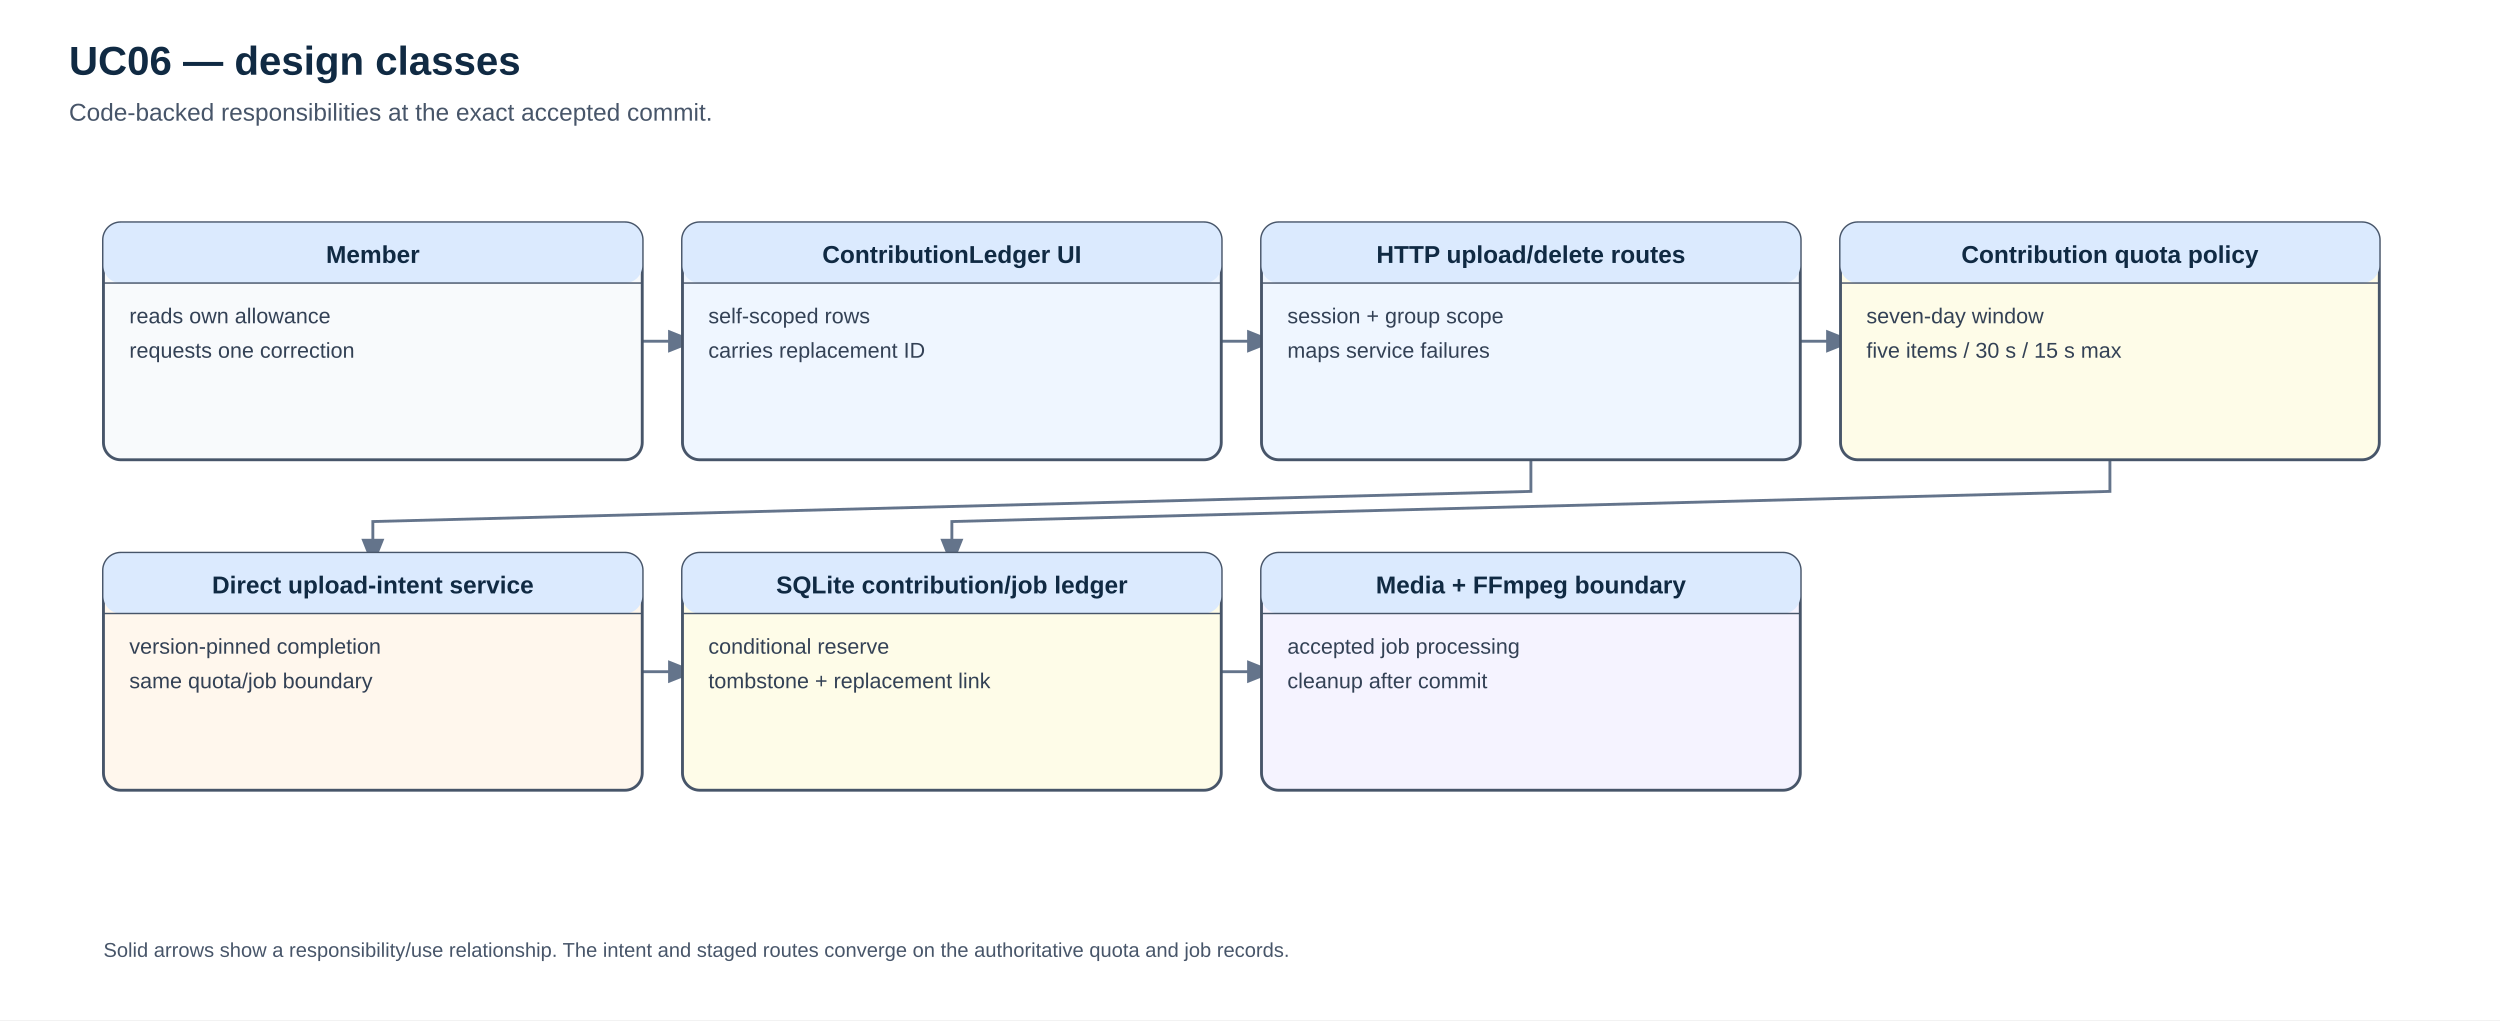
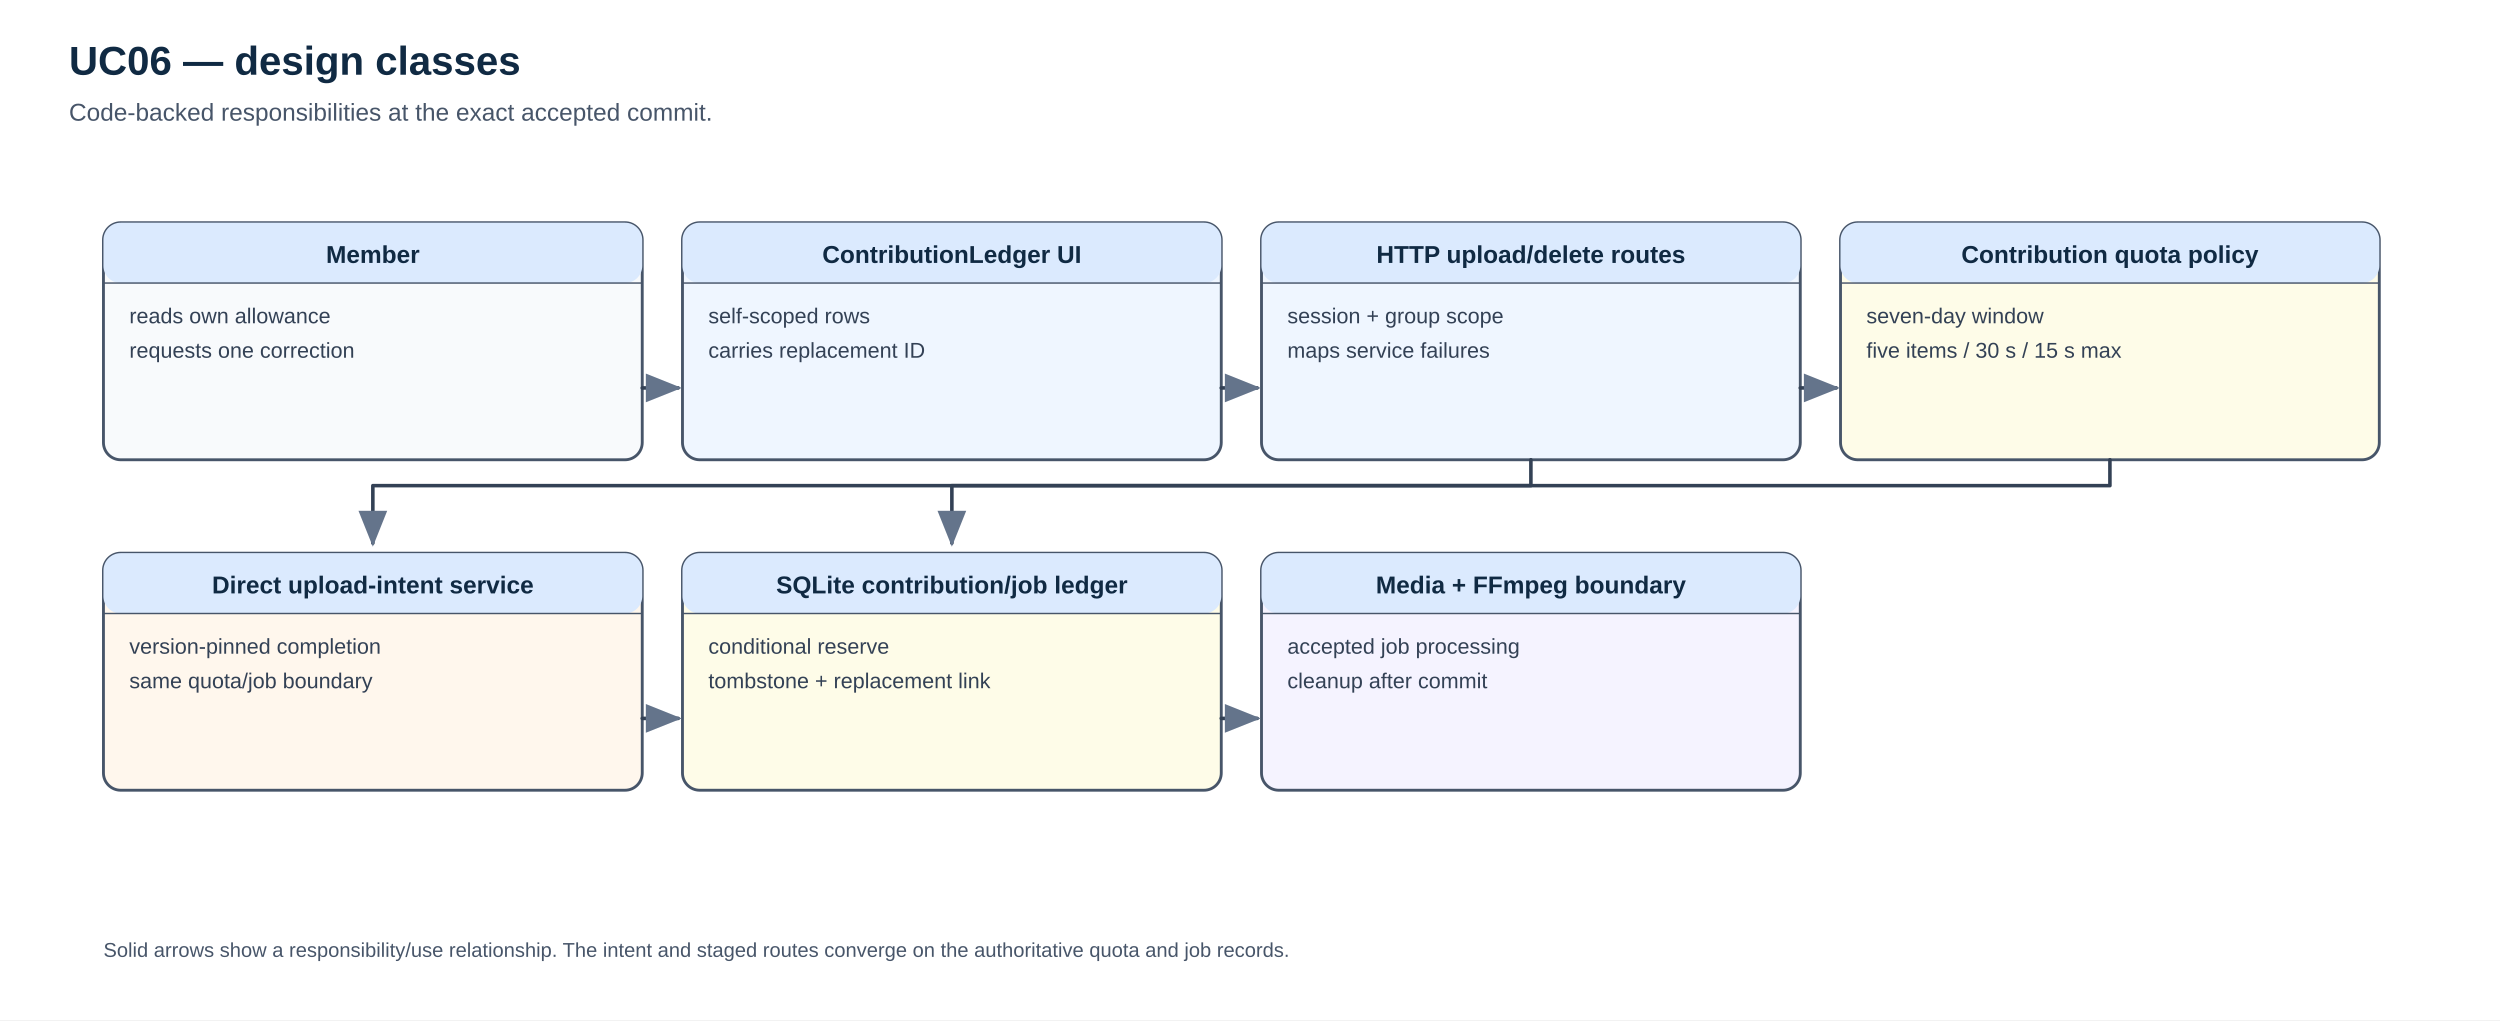
<svg xmlns="http://www.w3.org/2000/svg" width="1740" height="710" viewBox="0 0 1740 710" role="img" aria-labelledby="title desc">
  <defs>
    <marker id="arr" markerWidth="10" markerHeight="8" refX="9" refY="4" orient="auto">
      <path d="M0,0 L10,4 L0,8 z" fill="#64748b" />
    </marker>
  </defs>
  <rect width="100%" height="100%" fill="#fff" />
  <text x="48" y="52" font-family="Arial,sans-serif" font-size="28" font-weight="700" fill="#102a43">UC06 — design classes</text>
  <text x="48" y="84" font-family="Arial,sans-serif" font-size="17" fill="#475569">Code-backed responsibilities at the exact accepted commit.</text>
-   <path d="M439 237.5 L483 237.5" fill="none" stroke="#64748b" stroke-width="2" marker-end="url(#arr)" />
-   <path d="M842 237.5 L886 237.5" fill="none" stroke="#64748b" stroke-width="2" marker-end="url(#arr)" />
-   <path d="M1245 237.5 L1289 237.5" fill="none" stroke="#64748b" stroke-width="2" marker-end="url(#arr)" />
-   <path d="M1065.5 312 L1065.5 342 L259.5 363 L259.5 393" fill="none" stroke="#64748b" stroke-width="2" marker-end="url(#arr)" />
-   <path d="M1468.5 312 L1468.5 342 L662.5 363 L662.5 393" fill="none" stroke="#64748b" stroke-width="2" marker-end="url(#arr)" />
-   <path d="M439 467.5 L483 467.5" fill="none" stroke="#64748b" stroke-width="2" marker-end="url(#arr)" />
-   <path d="M842 467.5 L886 467.5" fill="none" stroke="#64748b" stroke-width="2" marker-end="url(#arr)" />
  <rect x="72" y="155" width="375" height="165" rx="12" fill="#f8fafc" stroke="#475569" stroke-width="2" />
  <rect x="72" y="155" width="375" height="42" rx="12" fill="#dbeafe" />
  <path d="M72 197 H447" stroke="#475569" />
  <text x="259.5" y="183" text-anchor="middle" font-family="Arial,sans-serif" font-size="17" font-weight="700" fill="#102a43">Member</text>
  <text x="90" y="225" font-family="Arial,sans-serif" font-size="15" fill="#334155">reads own allowance</text>
  <text x="90" y="249" font-family="Arial,sans-serif" font-size="15" fill="#334155">requests one correction</text>
  <rect x="475" y="155" width="375" height="165" rx="12" fill="#eff6ff" stroke="#475569" stroke-width="2" />
  <rect x="475" y="155" width="375" height="42" rx="12" fill="#dbeafe" />
  <path d="M475 197 H850" stroke="#475569" />
  <text x="662.5" y="183" text-anchor="middle" font-family="Arial,sans-serif" font-size="17" font-weight="700" fill="#102a43">ContributionLedger UI</text>
  <text x="493" y="225" font-family="Arial,sans-serif" font-size="15" fill="#334155">self-scoped rows</text>
  <text x="493" y="249" font-family="Arial,sans-serif" font-size="15" fill="#334155">carries replacement ID</text>
  <rect x="878" y="155" width="375" height="165" rx="12" fill="#eff6ff" stroke="#475569" stroke-width="2" />
  <rect x="878" y="155" width="375" height="42" rx="12" fill="#dbeafe" />
  <path d="M878 197 H1253" stroke="#475569" />
  <text x="1065.5" y="183" text-anchor="middle" font-family="Arial,sans-serif" font-size="17" font-weight="700" fill="#102a43">HTTP upload/delete routes</text>
  <text x="896" y="225" font-family="Arial,sans-serif" font-size="15" fill="#334155">session + group scope</text>
  <text x="896" y="249" font-family="Arial,sans-serif" font-size="15" fill="#334155">maps service failures</text>
  <rect x="1281" y="155" width="375" height="165" rx="12" fill="#fefce8" stroke="#475569" stroke-width="2" />
  <rect x="1281" y="155" width="375" height="42" rx="12" fill="#dbeafe" />
  <path d="M1281 197 H1656" stroke="#475569" />
  <text x="1468.5" y="183" text-anchor="middle" font-family="Arial,sans-serif" font-size="17" font-weight="700" fill="#102a43">Contribution quota policy</text>
  <text x="1299" y="225" font-family="Arial,sans-serif" font-size="15" fill="#334155">seven-day window</text>
  <text x="1299" y="249" font-family="Arial,sans-serif" font-size="15" fill="#334155">five items / 30 s / 15 s max</text>
  <rect x="72" y="385" width="375" height="165" rx="12" fill="#fff7ed" stroke="#475569" stroke-width="2" />
  <rect x="72" y="385" width="375" height="42" rx="12" fill="#dbeafe" />
  <path d="M72 427 H447" stroke="#475569" />
  <text x="259.5" y="413" text-anchor="middle" font-family="Arial,sans-serif" font-size="17" font-weight="700" fill="#102a43">Direct upload-intent service</text>
  <text x="90" y="455" font-family="Arial,sans-serif" font-size="15" fill="#334155">version-pinned completion</text>
  <text x="90" y="479" font-family="Arial,sans-serif" font-size="15" fill="#334155">same quota/job boundary</text>
  <rect x="475" y="385" width="375" height="165" rx="12" fill="#fefce8" stroke="#475569" stroke-width="2" />
  <rect x="475" y="385" width="375" height="42" rx="12" fill="#dbeafe" />
  <path d="M475 427 H850" stroke="#475569" />
  <text x="662.5" y="413" text-anchor="middle" font-family="Arial,sans-serif" font-size="17" font-weight="700" fill="#102a43">SQLite contribution/job ledger</text>
  <text x="493" y="455" font-family="Arial,sans-serif" font-size="15" fill="#334155">conditional reserve</text>
  <text x="493" y="479" font-family="Arial,sans-serif" font-size="15" fill="#334155">tombstone + replacement link</text>
  <rect x="878" y="385" width="375" height="165" rx="12" fill="#f5f3ff" stroke="#475569" stroke-width="2" />
  <rect x="878" y="385" width="375" height="42" rx="12" fill="#dbeafe" />
  <path d="M878 427 H1253" stroke="#475569" />
  <text x="1065.5" y="413" text-anchor="middle" font-family="Arial,sans-serif" font-size="17" font-weight="700" fill="#102a43">Media + FFmpeg boundary</text>
  <text x="896" y="455" font-family="Arial,sans-serif" font-size="15" fill="#334155">accepted job processing</text>
  <text x="896" y="479" font-family="Arial,sans-serif" font-size="15" fill="#334155">cleanup after commit</text>
+   <g aria-label="Visible class associations">
+     <path d="M 447 270 H 472" fill="none" stroke="#334155" stroke-width="2.5" stroke-linecap="round" stroke-linejoin="round" marker-end="url(#arr)" />
+     <path d="M 850 270 H 875" fill="none" stroke="#334155" stroke-width="2.5" stroke-linecap="round" stroke-linejoin="round" marker-end="url(#arr)" />
+     <path d="M 1253 270 H 1278" fill="none" stroke="#334155" stroke-width="2.5" stroke-linecap="round" stroke-linejoin="round" marker-end="url(#arr)" />
+     <path d="M 1065.5 320 V 338 H 259.5 V 378" fill="none" stroke="#334155" stroke-width="2.5" stroke-linecap="round" stroke-linejoin="round" marker-end="url(#arr)" />
+     <path d="M 1468.5 320 V 338 H 662.5 V 378" fill="none" stroke="#334155" stroke-width="2.5" stroke-linecap="round" stroke-linejoin="round" marker-end="url(#arr)" />
+     <path d="M 447 500 H 472" fill="none" stroke="#334155" stroke-width="2.5" stroke-linecap="round" stroke-linejoin="round" marker-end="url(#arr)" />
+     <path d="M 850 500 H 875" fill="none" stroke="#334155" stroke-width="2.5" stroke-linecap="round" stroke-linejoin="round" marker-end="url(#arr)" />
+   </g>
  <text x="72" y="666" font-family="Arial,sans-serif" font-size="14" fill="#475569">Solid arrows show a responsibility/use relationship. The intent and staged routes converge on the authoritative quota and job records.</text>
</svg>
